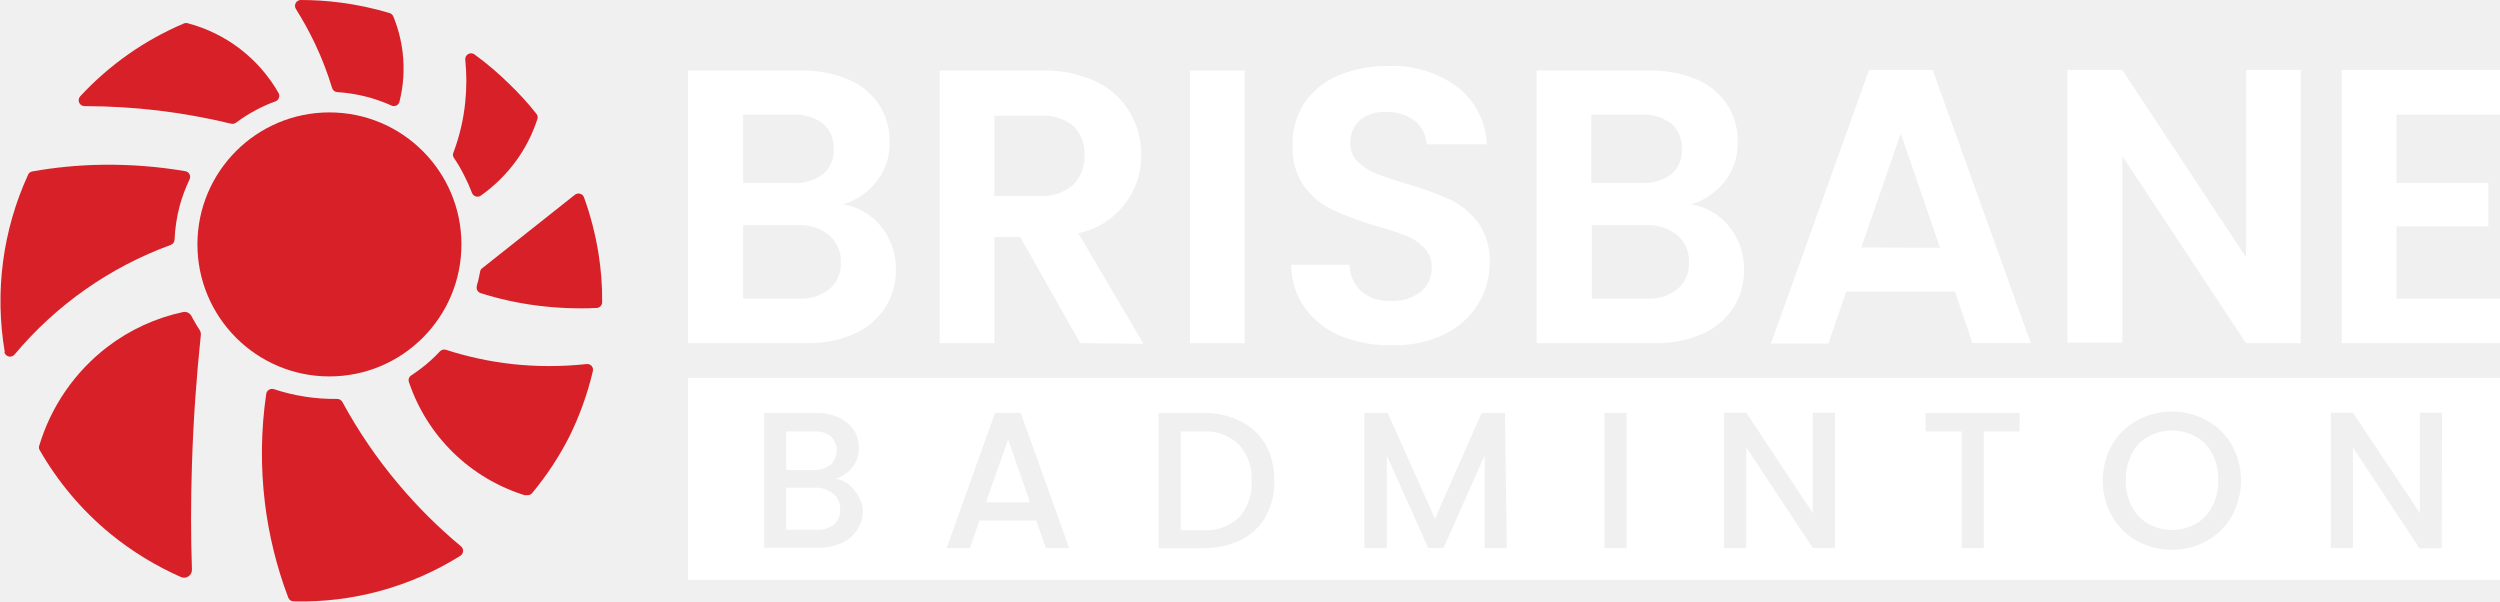
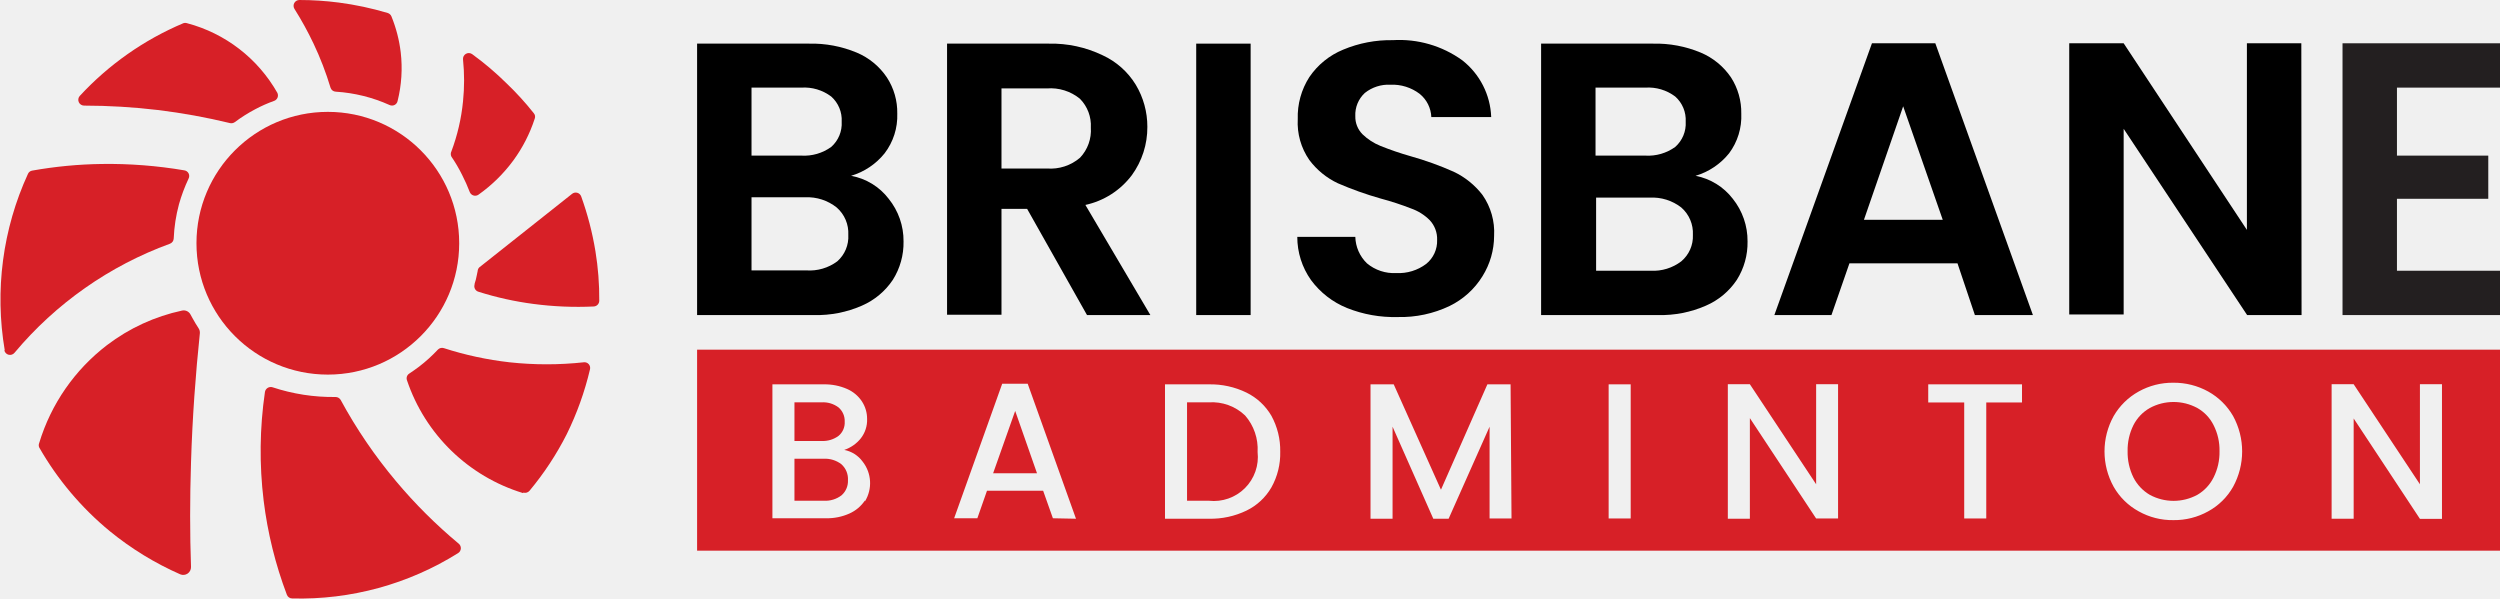
- <svg xmlns="http://www.w3.org/2000/svg" viewBox="0 0 214.39 51.59">
+ <svg xmlns="http://www.w3.org/2000/svg" viewBox="0 0 215.43 51.59">
  <defs>
-     <style>.cls-1{fill:#fff;}.cls-2{fill:#d72027;}</style>
+     <style>.cls-1{fill:#d72027;}.cls-2{fill:#231f20;}</style>
  </defs>
  <g id="Layer_2" data-name="Layer 2">
    <g id="Layer_1-2" data-name="Layer 1">
-       <path class="cls-1" d="M205.51,9.83v5.86h7.88v3.72h-7.88v6.2h8.88v3.82H200.82V6h13.57V9.83Z" />
-       <path class="cls-1" d="M75.55,19.41a5.77,5.77,0,0,1,1.28,3.69,5.9,5.9,0,0,1-.93,3.3,6.13,6.13,0,0,1-2.66,2.23,9.83,9.83,0,0,1-4.12.8H59V6.05h9.64a9.92,9.92,0,0,1,4.11.77A5.77,5.77,0,0,1,75.4,9a5.63,5.63,0,0,1,.89,3.12,5.28,5.28,0,0,1-1.09,3.41,5.82,5.82,0,0,1-2.9,2A5.23,5.23,0,0,1,75.55,19.41ZM63.73,15.69H68a3.93,3.93,0,0,0,2.58-.75,2.63,2.63,0,0,0,.91-2.16,2.7,2.7,0,0,0-.91-2.18A3.88,3.88,0,0,0,68,9.83H63.73Zm7.38,9.12a2.82,2.82,0,0,0,1-2.28,2.93,2.93,0,0,0-1-2.36,4,4,0,0,0-2.71-.86H63.73v6.3h4.72A4,4,0,0,0,71.11,24.81Z" />
-       <path class="cls-1" d="M92.64,29.43l-5.16-9.11H85.27v9.11H80.58V6.05h8.77A10.25,10.25,0,0,1,94,7a6.68,6.68,0,0,1,2.86,2.58,7,7,0,0,1,1,3.63A6.75,6.75,0,0,1,92.47,20l5.59,9.48ZM85.27,16.8h3.92A3.91,3.91,0,0,0,92,15.88,3.42,3.42,0,0,0,93,13.32a3.25,3.25,0,0,0-.94-2.5,4,4,0,0,0-2.84-.89H85.27Z" />
-       <path class="cls-1" d="M106.74,6.05V29.43h-4.69V6.05Z" />
-       <path class="cls-1" d="M115,28.83a7.31,7.31,0,0,1-3.1-2.42,6.37,6.37,0,0,1-1.17-3.71h5a3.16,3.16,0,0,0,1,2.27,3.61,3.61,0,0,0,2.53.84,3.88,3.88,0,0,0,2.58-.79,2.57,2.57,0,0,0,.94-2.06,2.37,2.37,0,0,0-.64-1.7,4.48,4.48,0,0,0-1.59-1.06,25.87,25.87,0,0,0-2.63-.85A27.83,27.83,0,0,1,114.3,18a6.43,6.43,0,0,1-2.45-2,5.66,5.66,0,0,1-1-3.54,6.36,6.36,0,0,1,1-3.62,6.65,6.65,0,0,1,2.91-2.36,10.56,10.56,0,0,1,4.29-.82A9.33,9.33,0,0,1,125,7.47a6.53,6.53,0,0,1,2.5,4.91h-5.16a2.71,2.71,0,0,0-1-2,3.85,3.85,0,0,0-2.52-.78,3.26,3.26,0,0,0-2.2.7,2.53,2.53,0,0,0-.82,2,2.12,2.12,0,0,0,.62,1.56,4.68,4.68,0,0,0,1.54,1c.61.25,1.48.55,2.6.88a28.63,28.63,0,0,1,3.72,1.34,6.7,6.7,0,0,1,2.47,2,5.56,5.56,0,0,1,1,3.52,6.64,6.64,0,0,1-1,3.49,6.85,6.85,0,0,1-2.85,2.56,9.64,9.64,0,0,1-4.45.95A11.11,11.11,0,0,1,115,28.83Z" />
-       <path class="cls-1" d="M148.28,19.41a5.77,5.77,0,0,1,1.28,3.69,6,6,0,0,1-.92,3.3A6.22,6.22,0,0,1,146,28.63a9.83,9.83,0,0,1-4.12.8H131.77V6.05h9.65a9.9,9.9,0,0,1,4.1.77A5.77,5.77,0,0,1,148.13,9a5.63,5.63,0,0,1,.89,3.12,5.28,5.28,0,0,1-1.09,3.41,5.77,5.77,0,0,1-2.9,2A5.23,5.23,0,0,1,148.28,19.41Zm-11.82-3.72h4.29a4,4,0,0,0,2.58-.75,2.65,2.65,0,0,0,.9-2.16,2.72,2.72,0,0,0-.9-2.18,3.91,3.91,0,0,0-2.58-.77h-4.29Zm7.38,9.12a2.82,2.82,0,0,0,1-2.28,2.93,2.93,0,0,0-1-2.36,4,4,0,0,0-2.71-.86h-4.62v6.3h4.72A4,4,0,0,0,143.84,24.81Z" />
-       <path class="cls-1" d="M167.65,25h-9.32l-1.54,4.46h-4.92L160.28,6h5.46l8.41,23.42h-5Zm-1.28-3.75L163,11.44l-3.38,9.78Z" />
-       <path class="cls-1" d="M197.3,29.43h-4.69L182,13.38v16h-4.7V6H182l10.62,16.08V6h4.69Z" />
-       <polygon class="cls-1" points="84.55 43.07 88.33 43.07 86.45 37.69 84.55 43.07" />
-       <path class="cls-1" d="M188.31,37.44a4.28,4.28,0,0,0-4.09,0,3.6,3.6,0,0,0-1.41,1.48,4.76,4.76,0,0,0-.51,2.25,4.83,4.83,0,0,0,.51,2.26,3.69,3.69,0,0,0,1.41,1.49,4.21,4.21,0,0,0,4.09,0,3.69,3.69,0,0,0,1.41-1.49,4.83,4.83,0,0,0,.51-2.26,4.76,4.76,0,0,0-.51-2.25A3.6,3.6,0,0,0,188.31,37.44Z" />
-       <path class="cls-1" d="M71.23,39.85a1.7,1.7,0,0,0,0-2.45A2.18,2.18,0,0,0,69.77,37H67.42v3.31h2.35A2.29,2.29,0,0,0,71.23,39.85Z" />
-       <path class="cls-1" d="M59,32.41V49.73H214.39V32.41ZM73.49,45.46a3,3,0,0,1-1.32,1.11,4.73,4.73,0,0,1-2,.41H65.53V35.41h4.41a4.68,4.68,0,0,1,2,.4,2.91,2.91,0,0,1,1.28,1.07,2.72,2.72,0,0,1,.43,1.51,2.54,2.54,0,0,1-.53,1.66,3,3,0,0,1-1.43,1,2.52,2.52,0,0,1,1.58,1A2.9,2.9,0,0,1,74,43.87,2.87,2.87,0,0,1,73.49,45.46ZM89.69,47l-.83-2.36H84L83.18,47h-2l4.15-11.59h2.2L91.69,47Zm18.84-2.68a5,5,0,0,1-2.15,2,7.22,7.22,0,0,1-3.24.69H99.36V35.41h3.78a7,7,0,0,1,3.24.71,5.08,5.08,0,0,1,2.15,2,6.15,6.15,0,0,1,.75,3.09A6,6,0,0,1,108.53,44.3ZM129.22,47h-1.9V39.05L123.79,47h-1.31l-3.55-7.93V47H117V35.41h2l4.06,9.07,4-9.07h2Zm10.27,0h-1.9V35.41h1.9Zm17.87,0h-1.9l-5.71-8.64V47h-1.9V35.39h1.9L155.46,44V35.39h1.9ZM173.2,37h-3.08V47h-1.89V37h-3.1V35.41h8.07Zm18.19,7.26a5.52,5.52,0,0,1-2.14,2.12,6.22,6.22,0,0,1-6,0,5.59,5.59,0,0,1-2.14-2.12,6.28,6.28,0,0,1,0-6.1,5.54,5.54,0,0,1,2.14-2.1,6.22,6.22,0,0,1,6,0,5.47,5.47,0,0,1,2.14,2.1,6.28,6.28,0,0,1,0,6.1Zm18,2.76h-1.9l-5.71-8.64V47h-1.9V35.39h1.9L207.52,44V35.39h1.9Z" />
-       <path class="cls-1" d="M103.14,37h-1.88v8.47h1.88a4.14,4.14,0,0,0,3.11-1.1,4.22,4.22,0,0,0,1.09-3.09,4.37,4.37,0,0,0-1.09-3.15A4.08,4.08,0,0,0,103.14,37Z" />
-       <path class="cls-1" d="M69.92,41.82h-2.5v3.61H70A2.25,2.25,0,0,0,71.5,45a1.62,1.62,0,0,0,.55-1.3,1.67,1.67,0,0,0-.58-1.35A2.31,2.31,0,0,0,69.92,41.82Z" />
-       <circle class="cls-2" cx="28.25" cy="20.96" r="11.32" />
-       <path class="cls-2" d="M19.83,10.61a.51.51,0,0,0,.41-.09A13,13,0,0,1,22,9.41a12.21,12.21,0,0,1,1.63-.72A.5.5,0,0,0,23.9,8a12.67,12.67,0,0,0-7.78-6,.5.5,0,0,0-.32,0A25.83,25.83,0,0,0,6.87,8.27a.5.5,0,0,0,.37.83,54.74,54.74,0,0,1,6.36.38A54.29,54.29,0,0,1,19.83,10.61Z" />
-       <path class="cls-2" d="M.37,30.17a.5.5,0,0,0,.88.23A31.6,31.6,0,0,1,14.65,21a.5.5,0,0,0,.32-.45,13.43,13.43,0,0,1,.45-2.94,14.27,14.27,0,0,1,.83-2.22.49.49,0,0,0-.36-.71,39,39,0,0,0-7.11-.55,37,37,0,0,0-6,.57.48.48,0,0,0-.37.28,26,26,0,0,0-2,15.21Z" />
-       <path class="cls-2" d="M15.7,26.76a.66.66,0,0,1,.72.35l.16.29c.17.32.36.62.54.9a.67.67,0,0,1,.1.44c-.36,3.46-.64,7.18-.76,11.12-.1,3.13-.1,6.13,0,9a.67.67,0,0,1-.93.63,26.44,26.44,0,0,1-6.06-3.71,26.12,26.12,0,0,1-6.09-7.22.48.48,0,0,1,0-.39,16.73,16.73,0,0,1,5.84-8.43A16.33,16.33,0,0,1,15.7,26.76Z" />
-       <path class="cls-2" d="M22.83,33.78a.51.51,0,0,1,.65-.41,16.53,16.53,0,0,0,5.43.84.51.51,0,0,1,.45.26,42,42,0,0,0,4.77,7,42.53,42.53,0,0,0,5.4,5.38.5.5,0,0,1-.05.81,25.67,25.67,0,0,1-14.3,3.91.49.49,0,0,1-.46-.32,34.89,34.89,0,0,1-2-8.1A35.3,35.3,0,0,1,22.83,33.78Z" />
-       <path class="cls-2" d="M45.1,42.45a.51.51,0,0,0,.53-.16,25.91,25.91,0,0,0,3.21-4.88,26.33,26.33,0,0,0,2-5.58.49.49,0,0,0-.54-.61,29.68,29.68,0,0,1-6.39,0A29,29,0,0,1,38.25,30a.5.5,0,0,0-.52.13,13.15,13.15,0,0,1-1.61,1.46c-.29.22-.58.42-.85.6a.48.48,0,0,0-.2.58,15.25,15.25,0,0,0,10,9.72Z" />
-       <path class="cls-2" d="M41.29,23.05l8-6.34a.5.5,0,0,1,.79.21,26.64,26.64,0,0,1,1.23,4.73,25.14,25.14,0,0,1,.33,4.26.5.5,0,0,1-.47.5,29.24,29.24,0,0,1-5.21-.22,27.47,27.47,0,0,1-4.73-1.05.49.49,0,0,1-.34-.6c0-.14.08-.28.11-.43s.12-.51.16-.75A.5.5,0,0,1,41.29,23.05Z" />
-       <path class="cls-2" d="M25.79,0a.5.5,0,0,0-.42.76,28.69,28.69,0,0,1,1.65,3,27,27,0,0,1,1.46,3.79.49.49,0,0,0,.45.35,13.31,13.31,0,0,1,4.64,1.15.49.49,0,0,0,.69-.34,11.72,11.72,0,0,0,.27-4.21,12,12,0,0,0-.8-3.09.51.51,0,0,0-.32-.29A26.89,26.89,0,0,0,29.19.22,26.56,26.56,0,0,0,25.79,0Z" />
-       <path class="cls-2" d="M38.9,13.5a.5.5,0,0,1,0-.46,17,17,0,0,0,1-4.31,17.72,17.72,0,0,0,0-3.6.5.5,0,0,1,.78-.47A25.87,25.87,0,0,1,43.67,7.2,24.93,24.93,0,0,1,46,9.76a.45.45,0,0,1,.08.46,12.76,12.76,0,0,1-1.84,3.6,13.19,13.19,0,0,1-3,2.95.5.5,0,0,1-.76-.22,15.14,15.14,0,0,0-.66-1.48A13,13,0,0,0,38.9,13.5Z" />
+       <path d="M76.58,17.13a5.76,5.76,0,0,1,1.28,3.68,6,6,0,0,1-.92,3.3,6.15,6.15,0,0,1-2.67,2.23,9.67,9.67,0,0,1-4.12.81H60.07V3.76h9.65a10.07,10.07,0,0,1,4.1.77,5.85,5.85,0,0,1,2.61,2.15,5.52,5.52,0,0,1,.89,3.11,5.33,5.33,0,0,1-1.09,3.42,5.84,5.84,0,0,1-2.89,1.94A5.26,5.26,0,0,1,76.58,17.13ZM64.76,13.41h4.29a4,4,0,0,0,2.58-.75,2.69,2.69,0,0,0,.9-2.17,2.7,2.7,0,0,0-.9-2.17,3.86,3.86,0,0,0-2.58-.77H64.76Zm7.39,9.11a2.82,2.82,0,0,0,.95-2.28,2.93,2.93,0,0,0-1-2.36A4.06,4.06,0,0,0,69.38,17H64.76v6.3h4.72A4,4,0,0,0,72.15,22.52Z" />
+       <path d="M93.67,27.15,88.51,18H86.3v9.12H81.61V3.76h8.78a10.18,10.18,0,0,1,4.62,1A6.56,6.56,0,0,1,97.87,7.3a7,7,0,0,1,1,3.63,7,7,0,0,1-1.34,4.17,6.82,6.82,0,0,1-4,2.56l5.6,9.49ZM86.3,14.52h3.92a3.91,3.91,0,0,0,2.85-.93A3.43,3.43,0,0,0,94,11a3.28,3.28,0,0,0-.94-2.49,4,4,0,0,0-2.85-.89H86.3Z" />
+       <path d="M107.77,3.76V27.15h-4.69V3.76Z" />
+       <path d="M116.07,26.54a7.23,7.23,0,0,1-3.1-2.41,6.41,6.41,0,0,1-1.18-3.72h5a3.29,3.29,0,0,0,1,2.28,3.63,3.63,0,0,0,2.53.84,3.94,3.94,0,0,0,2.58-.79,2.54,2.54,0,0,0,.94-2.06,2.37,2.37,0,0,0-.64-1.71,4.25,4.25,0,0,0-1.59-1,24.71,24.71,0,0,0-2.63-.86,29.5,29.5,0,0,1-3.7-1.32,6.56,6.56,0,0,1-2.45-2,5.63,5.63,0,0,1-1-3.53,6.34,6.34,0,0,1,1-3.62,6.51,6.51,0,0,1,2.91-2.36,10.59,10.59,0,0,1,4.29-.82A9.27,9.27,0,0,1,126,5.19a6.51,6.51,0,0,1,2.5,4.9h-5.16a2.71,2.71,0,0,0-1-2,3.89,3.89,0,0,0-2.53-.79,3.27,3.27,0,0,0-2.2.71,2.56,2.56,0,0,0-.82,2,2.13,2.13,0,0,0,.62,1.56,4.77,4.77,0,0,0,1.54,1,25.84,25.84,0,0,0,2.6.89,27.22,27.22,0,0,1,3.72,1.34,6.81,6.81,0,0,1,2.48,2,5.6,5.6,0,0,1,1,3.52,6.59,6.59,0,0,1-1,3.48,6.85,6.85,0,0,1-2.84,2.57,9.81,9.81,0,0,1-4.46.95A11,11,0,0,1,116.07,26.54Z" />
+       <path d="M149.32,17.13a5.81,5.81,0,0,1,1.27,3.68,6,6,0,0,1-.92,3.3A6.1,6.1,0,0,1,147,26.34a9.67,9.67,0,0,1-4.12.81H132.8V3.76h9.65a10.07,10.07,0,0,1,4.1.77,5.93,5.93,0,0,1,2.62,2.15,5.59,5.59,0,0,1,.88,3.11A5.33,5.33,0,0,1,149,13.21a5.84,5.84,0,0,1-2.89,1.94A5.31,5.31,0,0,1,149.32,17.13Zm-11.83-3.72h4.29a4,4,0,0,0,2.58-.75,2.69,2.69,0,0,0,.9-2.17,2.7,2.7,0,0,0-.9-2.17,3.86,3.86,0,0,0-2.58-.77h-4.29Zm7.39,9.11a2.82,2.82,0,0,0,1-2.28,2.93,2.93,0,0,0-1-2.36,4.06,4.06,0,0,0-2.72-.85h-4.62v6.3h4.72A4,4,0,0,0,144.88,22.52Z" />
+       <path d="M168.68,22.69h-9.31l-1.55,4.46H152.9l8.41-23.42h5.46l8.41,23.42h-5Zm-1.27-3.75L164,9.16l-3.38,9.78Z" />
+       <path d="M198.33,27.15h-4.69L183,11.1v16h-4.69V3.73H183l10.62,16.08V3.73h4.69Z" />
+       <path class="cls-1" d="M104.17,34.67h-1.88v8.48h1.88a3.8,3.8,0,0,0,4.2-4.2,4.4,4.4,0,0,0-1.08-3.15A4.14,4.14,0,0,0,104.17,34.67Z" />
+       <path class="cls-1" d="M72.26,37.56a1.48,1.48,0,0,0,.53-1.22,1.54,1.54,0,0,0-.53-1.23,2.21,2.21,0,0,0-1.46-.44H68.46V38H70.8A2.27,2.27,0,0,0,72.26,37.56Z" />
+       <path class="cls-1" d="M71,39.53H68.46v3.62H71a2.3,2.3,0,0,0,1.52-.47,1.63,1.63,0,0,0,.55-1.3A1.71,1.71,0,0,0,72.5,40,2.31,2.31,0,0,0,71,39.53Z" />
+       <polygon class="cls-1" points="85.58 40.78 89.36 40.78 87.48 35.41 85.58 40.78" />
+       <path class="cls-1" d="M60.07,30.13V47.45H215.43V30.13Zm14.46,13a3.14,3.14,0,0,1-1.33,1.12,4.71,4.71,0,0,1-2,.41H66.56V33.12H71a4.8,4.8,0,0,1,2,.4,2.94,2.94,0,0,1,1.28,1.08,2.72,2.72,0,0,1,.44,1.5,2.56,2.56,0,0,1-.54,1.67,3.08,3.08,0,0,1-1.43,1,2.56,2.56,0,0,1,1.58,1,3,3,0,0,1,.2,3.44Zm16.2,1.53-.84-2.37H85.05l-.83,2.37h-2l4.14-11.59h2.2L92.72,44.7ZM109.56,42a5,5,0,0,1-2.15,2,7.09,7.09,0,0,1-3.24.7h-3.78V33.12h3.78a7.09,7.09,0,0,1,3.24.71,5.08,5.08,0,0,1,2.15,2,6.21,6.21,0,0,1,.76,3.09A6,6,0,0,1,109.56,42Zm20.69,2.68h-1.89V36.77l-3.53,7.93h-1.32L120,36.77V44.7h-1.9V33.12h2l4.07,9.08,4-9.08h2Zm10.27,0h-1.9V33.12h1.9Zm17.87,0H156.5l-5.71-8.65V44.7h-1.9V33.11h1.9l5.71,8.62V33.11h1.89Zm15.85-10h-3.08v10h-1.9v-10h-3.1V33.12h8.08Zm18.19,7.27a5.49,5.49,0,0,1-2.14,2.11,6,6,0,0,1-3,.76,5.92,5.92,0,0,1-3-.76,5.52,5.52,0,0,1-2.15-2.11,6.28,6.28,0,0,1,0-6.1,5.66,5.66,0,0,1,2.15-2.11,6,6,0,0,1,3-.76,6.1,6.1,0,0,1,3,.76,5.63,5.63,0,0,1,2.14,2.11,6.35,6.35,0,0,1,0,6.1Zm18,2.76h-1.9l-5.71-8.65V44.7h-1.9V33.11h1.9l5.71,8.62V33.11h1.9Z" />
+       <path class="cls-1" d="M189.35,35.16a4.3,4.3,0,0,0-4.1,0,3.54,3.54,0,0,0-1.41,1.48,4.83,4.83,0,0,0-.5,2.24,4.92,4.92,0,0,0,.5,2.26,3.65,3.65,0,0,0,1.41,1.5,4.3,4.3,0,0,0,4.1,0,3.57,3.57,0,0,0,1.4-1.5,4.8,4.8,0,0,0,.51-2.26,4.72,4.72,0,0,0-.51-2.24A3.46,3.46,0,0,0,189.35,35.16Z" />
+       <path class="cls-2" d="M206.55,7.55v5.86h7.87v3.72h-7.87v6.2h8.88v3.82H201.86V3.73h13.57V7.55Z" />
+       <circle class="cls-1" cx="28.25" cy="20.96" r="11.32" />
+       <path class="cls-1" d="M19.83,10.61a.51.51,0,0,0,.41-.09A13,13,0,0,1,22,9.41a12.21,12.21,0,0,1,1.63-.72A.5.5,0,0,0,23.9,8a12.67,12.67,0,0,0-7.78-6,.5.5,0,0,0-.32,0A25.83,25.83,0,0,0,6.87,8.27a.5.5,0,0,0,.37.83,54.74,54.74,0,0,1,6.36.38A54.29,54.29,0,0,1,19.83,10.61Z" />
+       <path class="cls-1" d="M.37,30.17a.5.5,0,0,0,.88.23A31.6,31.6,0,0,1,14.65,21a.5.5,0,0,0,.32-.45,13.43,13.43,0,0,1,.45-2.94,14.27,14.27,0,0,1,.83-2.22.49.49,0,0,0-.36-.71,39,39,0,0,0-7.11-.55,37,37,0,0,0-6,.57.48.48,0,0,0-.37.28,26,26,0,0,0-2,15.21Z" />
+       <path class="cls-1" d="M15.7,26.76a.66.66,0,0,1,.72.35l.16.29c.17.32.36.62.54.9a.67.67,0,0,1,.1.44c-.36,3.46-.64,7.18-.76,11.12-.1,3.13-.1,6.13,0,9a.67.67,0,0,1-.93.63,26.44,26.44,0,0,1-6.06-3.71,26.12,26.12,0,0,1-6.09-7.22.48.48,0,0,1,0-.39,16.73,16.73,0,0,1,5.84-8.43A16.33,16.33,0,0,1,15.7,26.76Z" />
+       <path class="cls-1" d="M22.83,33.78a.51.51,0,0,1,.65-.41,16.53,16.53,0,0,0,5.43.84.51.51,0,0,1,.45.26,42,42,0,0,0,4.77,7,42.53,42.53,0,0,0,5.4,5.38.5.5,0,0,1-.05.81,25.67,25.67,0,0,1-14.3,3.91.49.49,0,0,1-.46-.32,34.89,34.89,0,0,1-2-8.1A35.3,35.3,0,0,1,22.83,33.78Z" />
+       <path class="cls-1" d="M45.1,42.45a.51.51,0,0,0,.53-.16,25.91,25.91,0,0,0,3.21-4.88,26.33,26.33,0,0,0,2-5.58.49.49,0,0,0-.54-.61,29.68,29.68,0,0,1-6.39,0A29,29,0,0,1,38.25,30a.5.5,0,0,0-.52.13,13.15,13.15,0,0,1-1.61,1.46c-.29.22-.58.42-.85.6a.48.48,0,0,0-.2.58,15.25,15.25,0,0,0,10,9.72Z" />
+       <path class="cls-1" d="M41.29,23.05l8-6.34a.5.5,0,0,1,.79.21,26.64,26.64,0,0,1,1.23,4.73,25.14,25.14,0,0,1,.33,4.26.5.5,0,0,1-.47.5,29.24,29.24,0,0,1-5.21-.22,27.47,27.47,0,0,1-4.73-1.05.49.49,0,0,1-.34-.6c0-.14.08-.28.11-.43s.12-.51.16-.75A.5.5,0,0,1,41.29,23.05Z" />
+       <path class="cls-1" d="M25.79,0a.5.5,0,0,0-.42.76,28.69,28.69,0,0,1,1.65,3,27,27,0,0,1,1.46,3.79.49.49,0,0,0,.45.35,13.31,13.31,0,0,1,4.64,1.15.49.49,0,0,0,.69-.34,11.72,11.72,0,0,0,.27-4.21,12,12,0,0,0-.8-3.09.51.51,0,0,0-.32-.29A26.89,26.89,0,0,0,29.19.22,26.56,26.56,0,0,0,25.79,0Z" />
+       <path class="cls-1" d="M38.9,13.5a.5.5,0,0,1,0-.46,17,17,0,0,0,1-4.31,17.72,17.72,0,0,0,0-3.6.5.5,0,0,1,.78-.47A25.87,25.87,0,0,1,43.67,7.2,24.93,24.93,0,0,1,46,9.76a.45.45,0,0,1,.08.46,12.76,12.76,0,0,1-1.84,3.6,13.19,13.19,0,0,1-3,2.95.5.5,0,0,1-.76-.22,15.14,15.14,0,0,0-.66-1.48A13,13,0,0,0,38.9,13.5Z" />
    </g>
  </g>
</svg>
